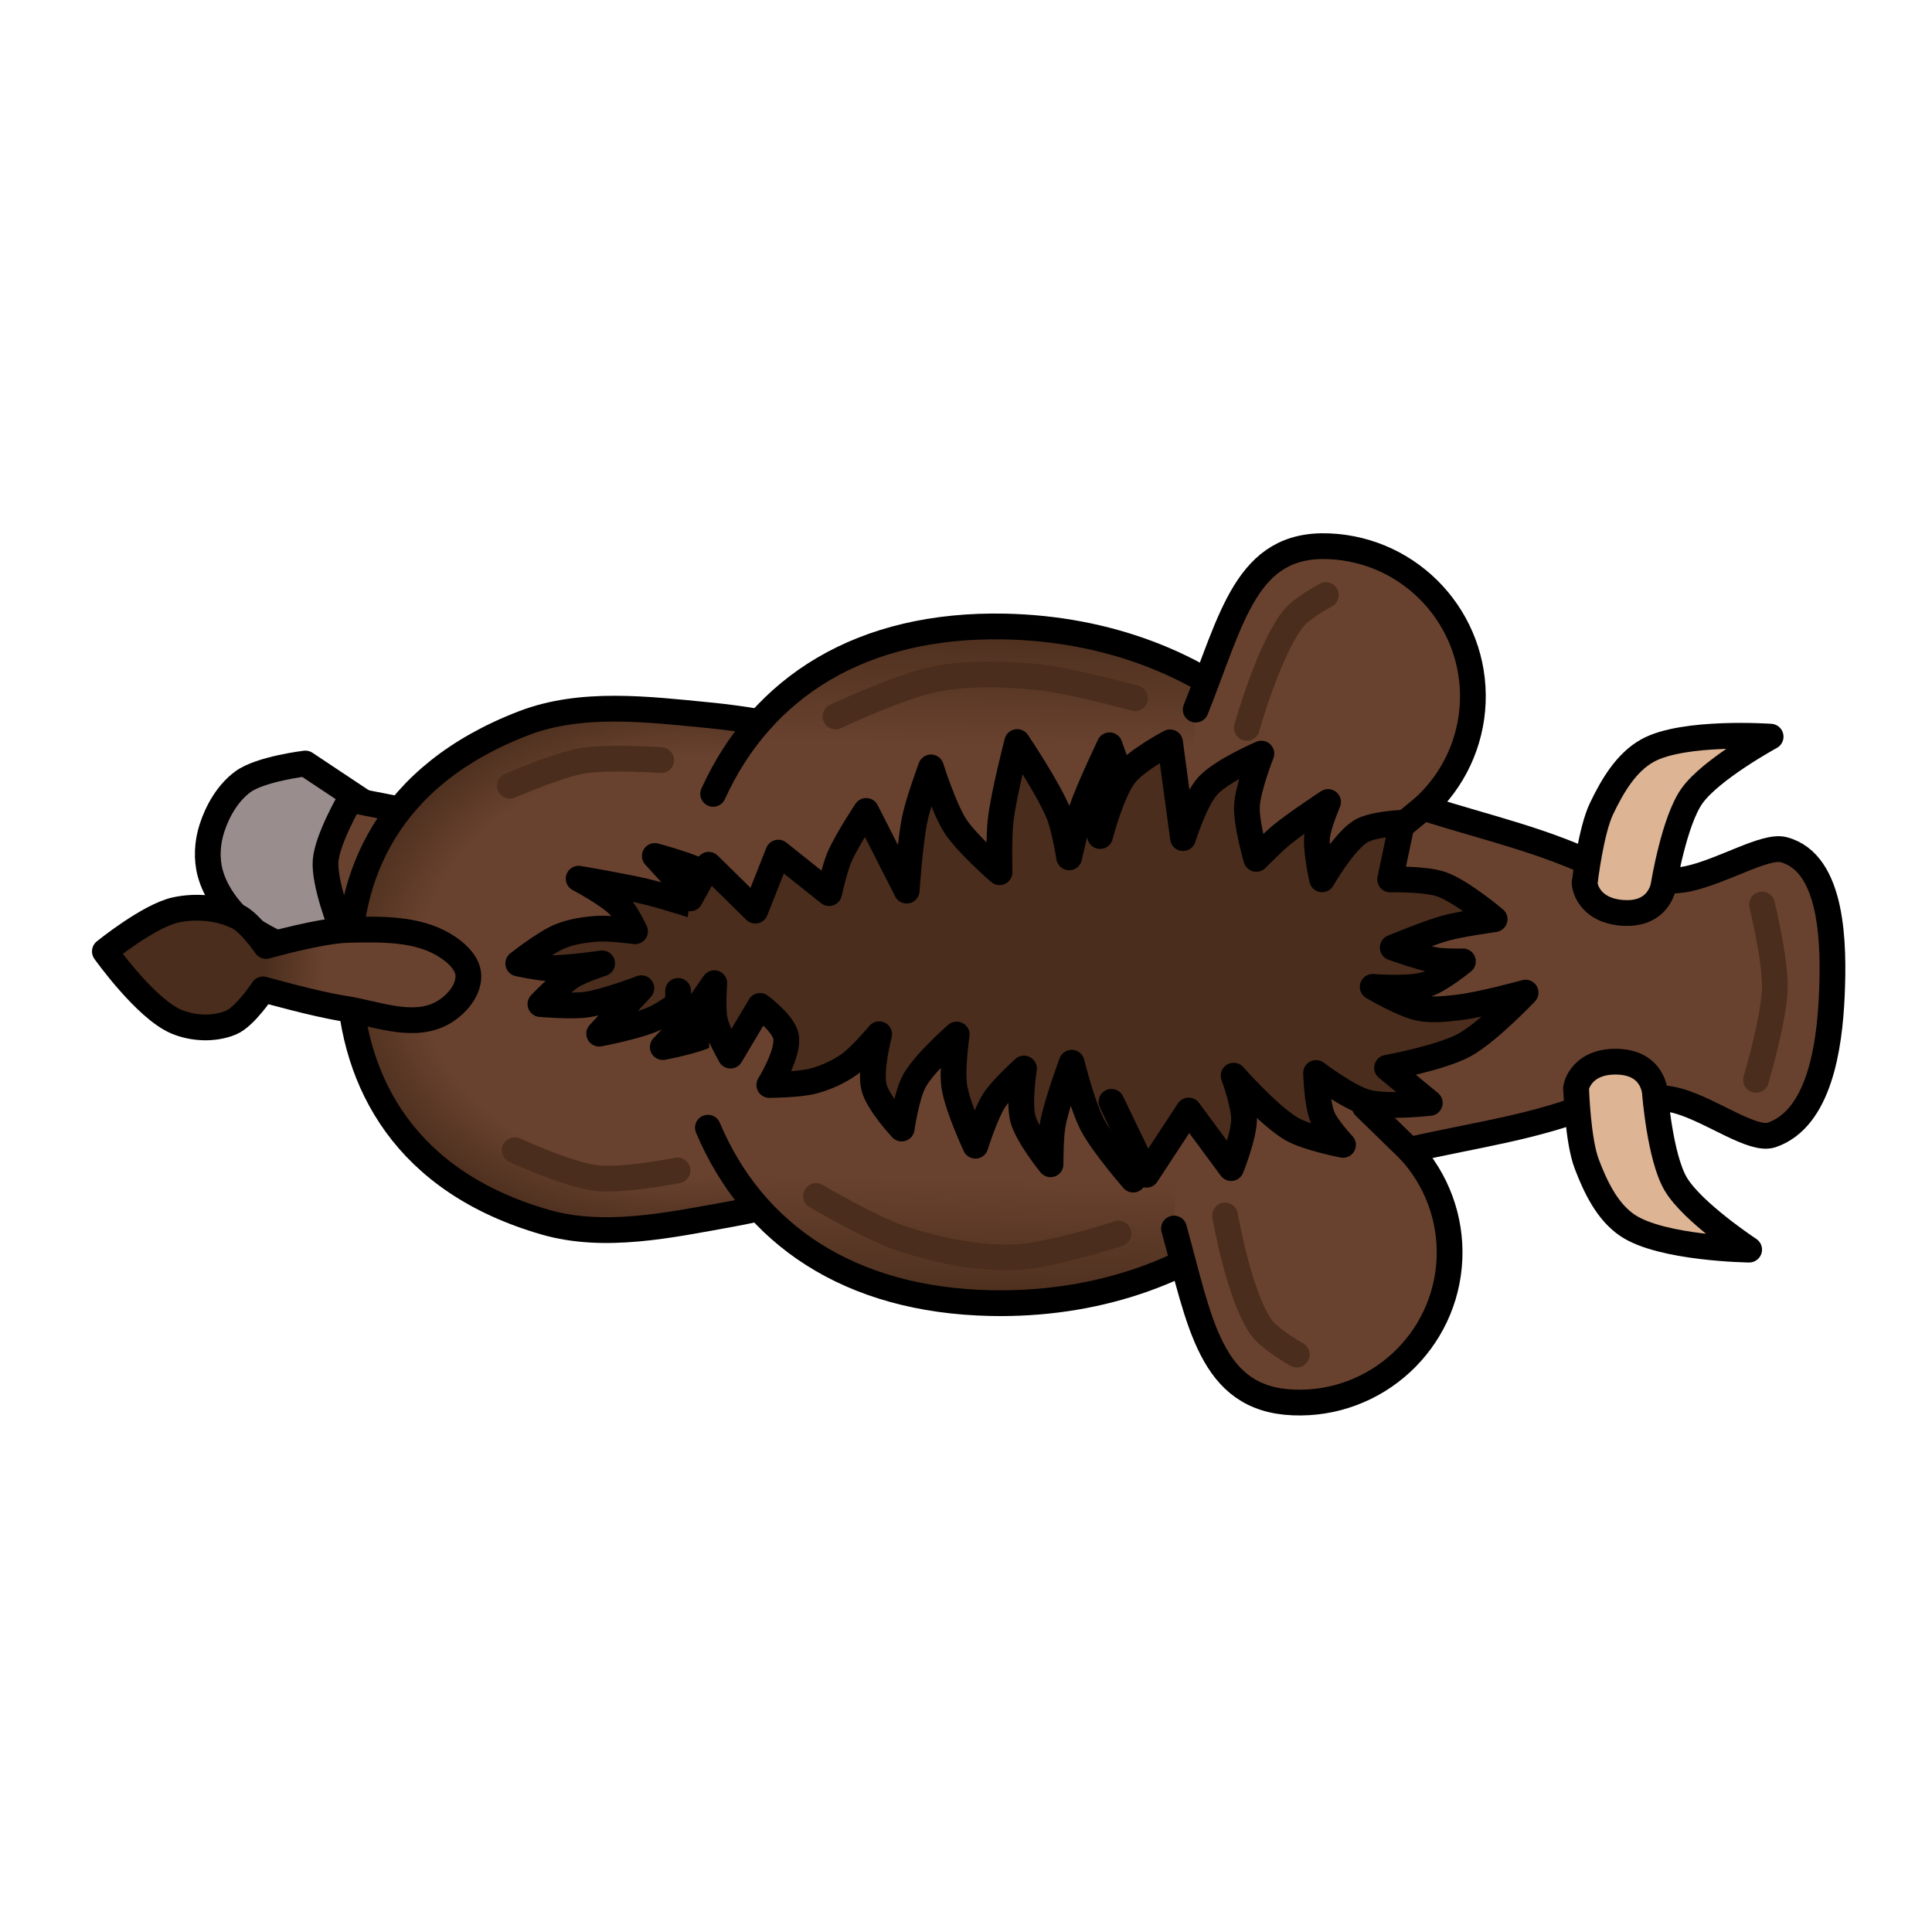
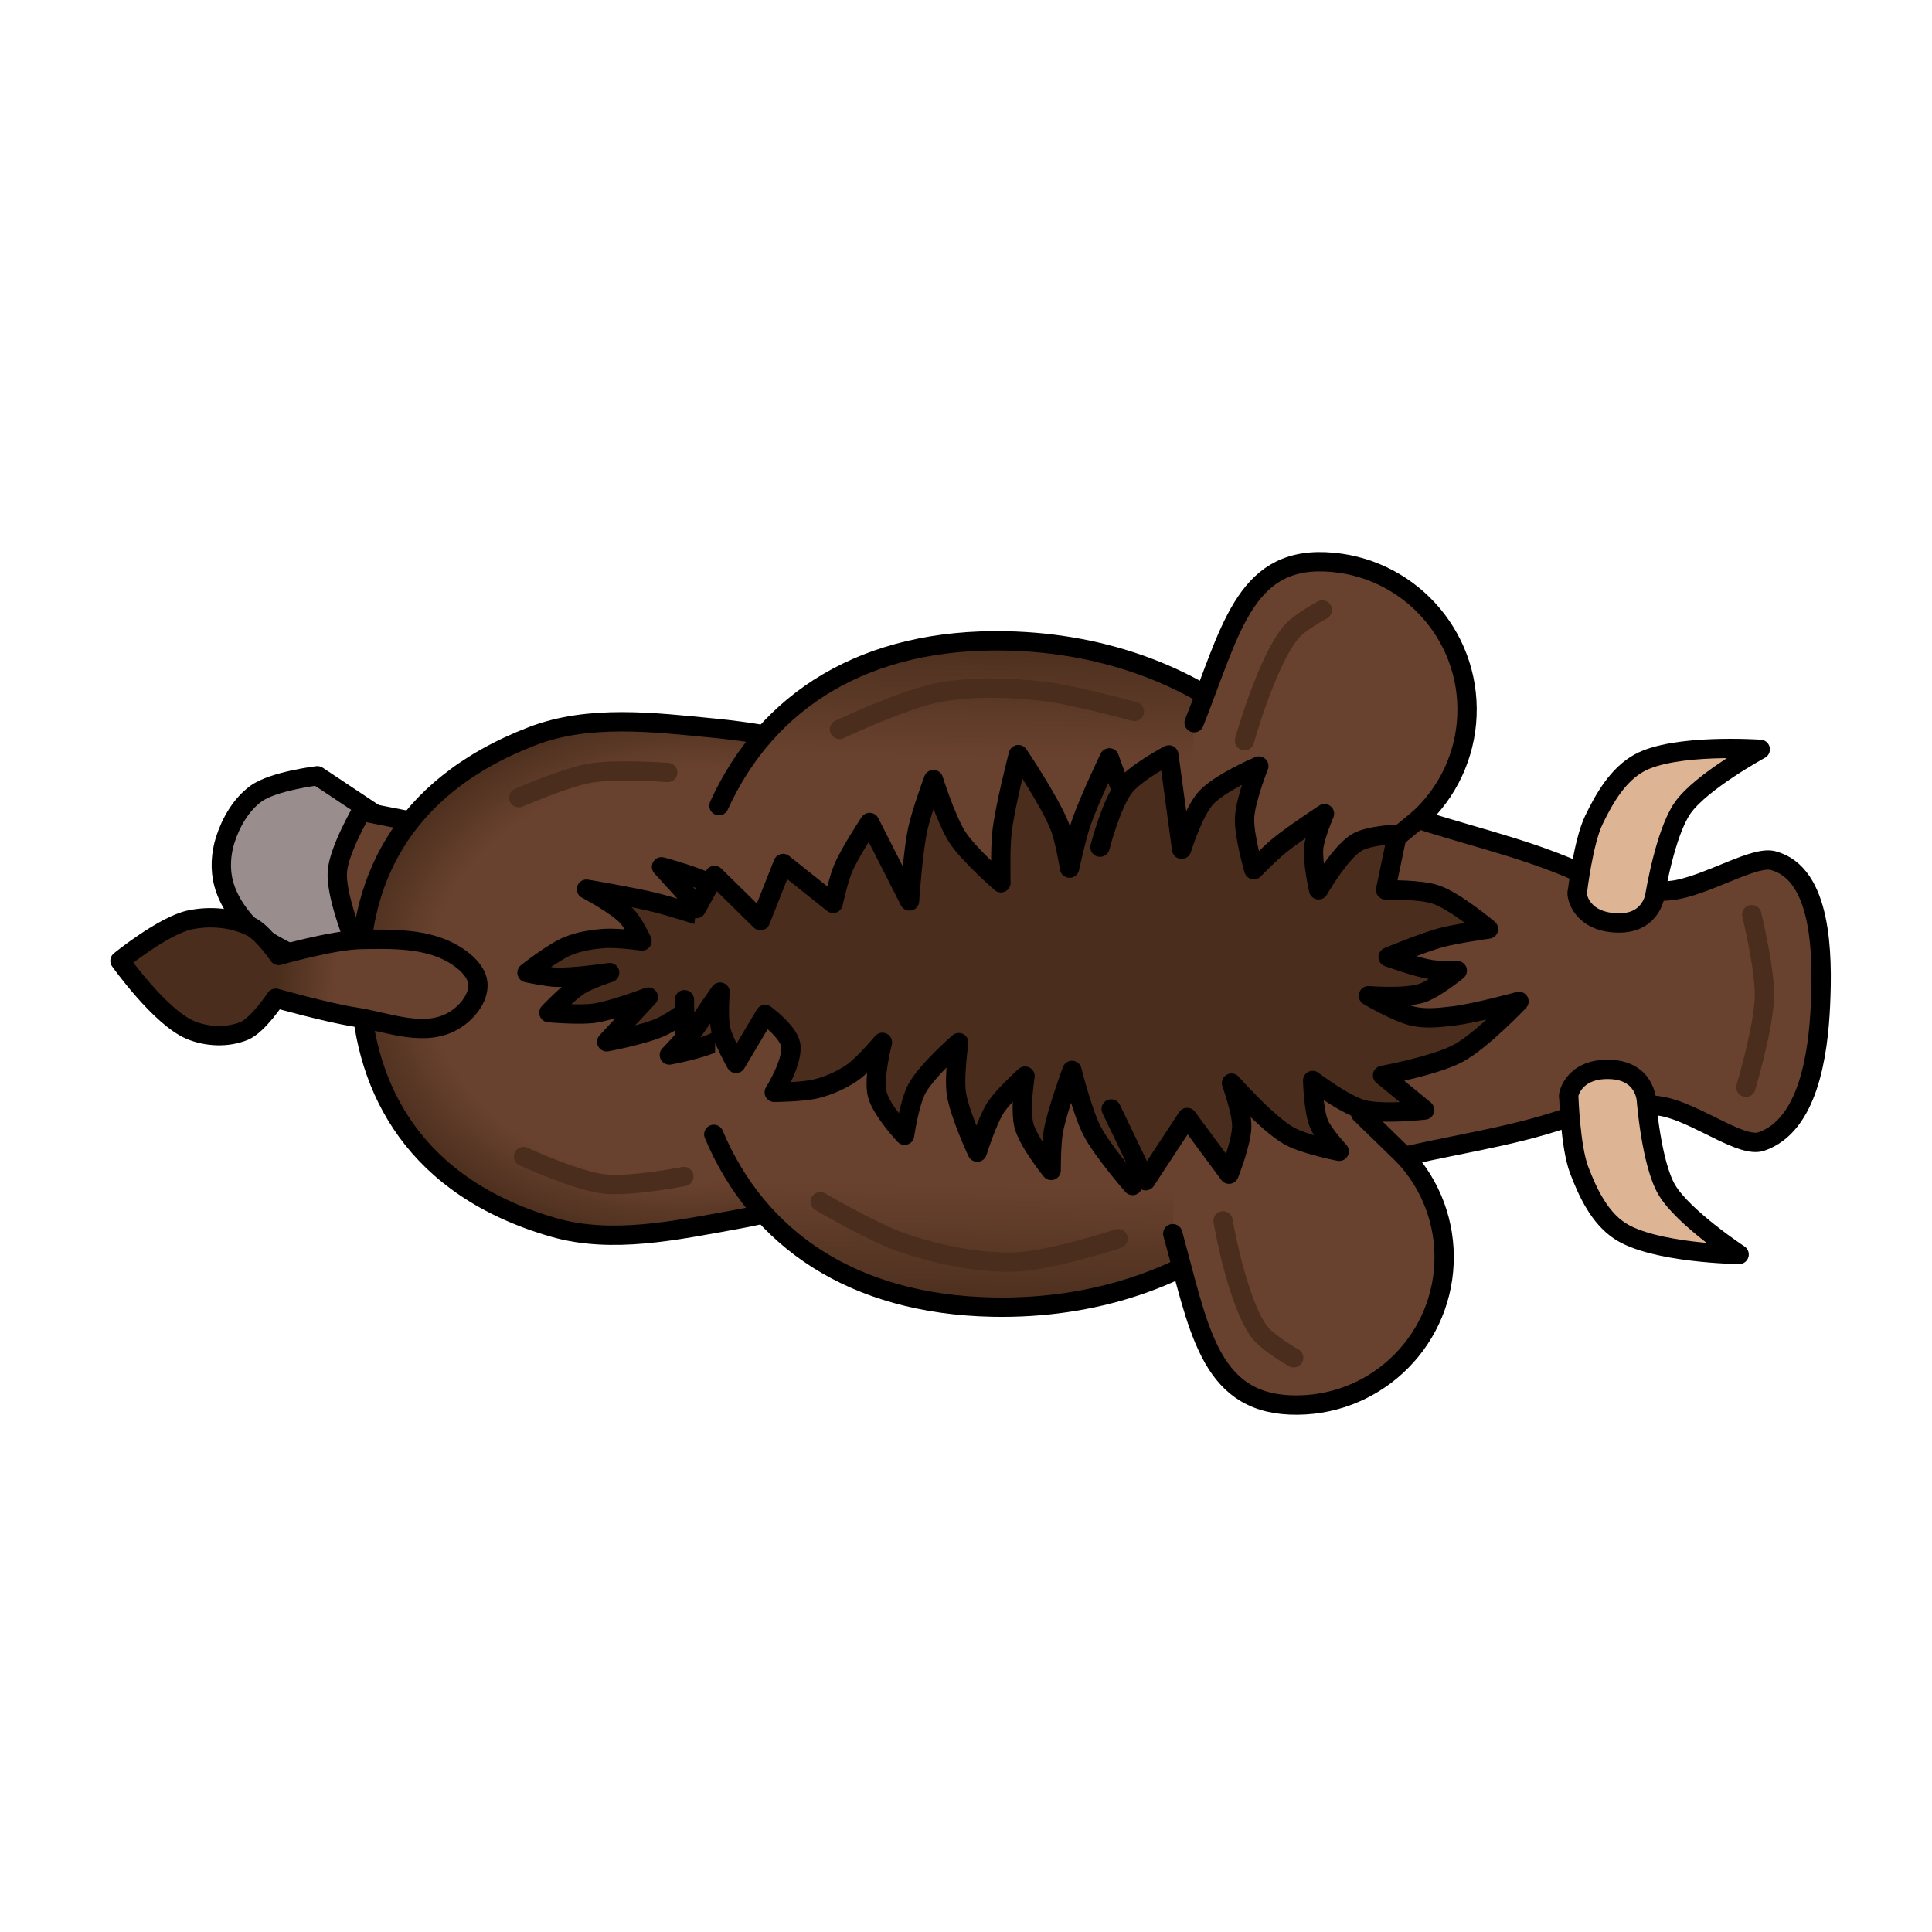
- <svg xmlns="http://www.w3.org/2000/svg" xmlns:xlink="http://www.w3.org/1999/xlink" width="150mm" height="150mm" viewBox="0 0 150 150" version="1.1" id="svg1">
+ <svg xmlns="http://www.w3.org/2000/svg" xmlns:xlink="http://www.w3.org/1999/xlink" width="200mm" height="200mm" viewBox="0 0 200 200" version="1.1" id="svg1">
  <defs id="defs1">
    <linearGradient id="linearGradient35">
      <stop style="stop-color:#4a2d1c;stop-opacity:1;" offset="0" id="stop35" />
      <stop style="stop-color:#69422f;stop-opacity:1;" offset="0.187" id="stop37" />
      <stop style="stop-color:#69422f;stop-opacity:1;" offset="0.807" id="stop38" />
      <stop style="stop-color:#4a2d1c;stop-opacity:1;" offset="1" id="stop36" />
    </linearGradient>
    <linearGradient id="linearGradient31">
      <stop style="stop-color:#69422f;stop-opacity:1;" offset="0.75" id="stop31" />
      <stop style="stop-color:#4a2d1c;stop-opacity:1;" offset="1" id="stop32" />
    </linearGradient>
    <linearGradient id="linearGradient13">
      <stop style="stop-color:#4a2d1c;stop-opacity:1;" offset="0.441" id="stop13" />
      <stop style="stop-color:#69422f;stop-opacity:1;" offset="0.596" id="stop14" />
    </linearGradient>
    <linearGradient xlink:href="#linearGradient13" id="linearGradient14" x1="0.859" y1="50.36" x2="22.308" y2="50.36" gradientUnits="userSpaceOnUse" />
    <radialGradient xlink:href="#linearGradient31" id="radialGradient32" cx="33.285" cy="50.071" fx="33.285" fy="50.071" r="19.285" gradientTransform="matrix(1,0,0,0.7809251,0,10.96924)" gradientUnits="userSpaceOnUse" />
    <linearGradient xlink:href="#linearGradient35" id="linearGradient36" x1="54.138" y1="31.232" x2="54.138" y2="68.768" gradientUnits="userSpaceOnUse" />
    <linearGradient xlink:href="#linearGradient35" id="linearGradient287" gradientUnits="userSpaceOnUse" x1="54.138" y1="31.232" x2="54.138" y2="68.768" />
    <radialGradient xlink:href="#linearGradient31" id="radialGradient287" gradientUnits="userSpaceOnUse" gradientTransform="matrix(1,0,0,0.7809251,0,10.96924)" cx="33.285" cy="50.071" fx="33.285" fy="50.071" r="19.285" />
    <linearGradient xlink:href="#linearGradient13" id="linearGradient288" gradientUnits="userSpaceOnUse" x1="0.859" y1="50.36" x2="22.308" y2="50.36" gradientTransform="rotate(6.35125,19.05998,50.29988)" />
    <linearGradient xlink:href="#linearGradient35" id="linearGradient289" gradientUnits="userSpaceOnUse" x1="54.138" y1="31.232" x2="54.138" y2="68.768" />
    <radialGradient xlink:href="#linearGradient31" id="radialGradient289" gradientUnits="userSpaceOnUse" gradientTransform="matrix(1,0,0,0.7809251,0,10.96924)" cx="33.285" cy="50.071" fx="33.285" fy="50.071" r="19.285" />
    <linearGradient xlink:href="#linearGradient13" id="linearGradient290" gradientUnits="userSpaceOnUse" x1="0.859" y1="50.36" x2="22.308" y2="50.36" gradientTransform="rotate(12.41435,18.91772,50.372)" />
    <linearGradient xlink:href="#linearGradient35" id="linearGradient291" gradientUnits="userSpaceOnUse" x1="54.138" y1="31.232" x2="54.138" y2="68.768" />
    <radialGradient xlink:href="#linearGradient31" id="radialGradient291" gradientUnits="userSpaceOnUse" gradientTransform="matrix(1,0,0,0.7809251,0,10.96924)" cx="33.285" cy="50.071" fx="33.285" fy="50.071" r="19.285" />
    <linearGradient xlink:href="#linearGradient13" id="linearGradient292" gradientUnits="userSpaceOnUse" x1="0.859" y1="50.36" x2="22.308" y2="50.36" gradientTransform="rotate(10.72174,18.91117,50.40564)" />
    <linearGradient xlink:href="#linearGradient35" id="linearGradient293" gradientUnits="userSpaceOnUse" x1="54.138" y1="31.232" x2="54.138" y2="68.768" />
    <radialGradient xlink:href="#linearGradient31" id="radialGradient293" gradientUnits="userSpaceOnUse" gradientTransform="matrix(1,0,0,0.7809251,0,10.96924)" cx="33.285" cy="50.071" fx="33.285" fy="50.071" r="19.285" />
    <linearGradient xlink:href="#linearGradient13" id="linearGradient294" gradientUnits="userSpaceOnUse" x1="0.859" y1="50.36" x2="22.308" y2="50.36" gradientTransform="rotate(5.795036,18.77419,50.24482)" />
    <linearGradient xlink:href="#linearGradient35" id="linearGradient295" gradientUnits="userSpaceOnUse" x1="54.138" y1="31.232" x2="54.138" y2="68.768" />
    <radialGradient xlink:href="#linearGradient31" id="radialGradient295" gradientUnits="userSpaceOnUse" gradientTransform="matrix(1,0,0,0.7809251,0,10.96924)" cx="33.285" cy="50.071" fx="33.285" fy="50.071" r="19.285" />
    <linearGradient xlink:href="#linearGradient13" id="linearGradient296" gradientUnits="userSpaceOnUse" x1="0.859" y1="50.36" x2="22.308" y2="50.36" gradientTransform="rotate(-7.456266,18.9419,49.97398)" />
    <linearGradient xlink:href="#linearGradient35" id="linearGradient297" gradientUnits="userSpaceOnUse" x1="54.138" y1="31.232" x2="54.138" y2="68.768" />
    <radialGradient xlink:href="#linearGradient31" id="radialGradient297" gradientUnits="userSpaceOnUse" gradientTransform="matrix(1,0,0,0.7809251,0,10.96924)" cx="33.285" cy="50.071" fx="33.285" fy="50.071" r="19.285" />
    <linearGradient xlink:href="#linearGradient13" id="linearGradient298" gradientUnits="userSpaceOnUse" x1="0.859" y1="50.36" x2="22.308" y2="50.36" gradientTransform="rotate(-18.96163,18.78945,50.27162)" />
    <linearGradient xlink:href="#linearGradient35" id="linearGradient299" gradientUnits="userSpaceOnUse" x1="54.138" y1="31.232" x2="54.138" y2="68.768" />
    <radialGradient xlink:href="#linearGradient31" id="radialGradient299" gradientUnits="userSpaceOnUse" gradientTransform="matrix(1,0,0,0.7809251,0,10.96924)" cx="33.285" cy="50.071" fx="33.285" fy="50.071" r="19.285" />
    <linearGradient xlink:href="#linearGradient13" id="linearGradient300" gradientUnits="userSpaceOnUse" x1="0.859" y1="50.36" x2="22.308" y2="50.36" gradientTransform="rotate(-19.84912,19.10424,50.28926)" />
    <linearGradient xlink:href="#linearGradient35" id="linearGradient301" gradientUnits="userSpaceOnUse" x1="54.138" y1="31.232" x2="54.138" y2="68.768" />
    <radialGradient xlink:href="#linearGradient31" id="radialGradient301" gradientUnits="userSpaceOnUse" gradientTransform="matrix(1,0,0,0.7809251,0,10.96924)" cx="33.285" cy="50.071" fx="33.285" fy="50.071" r="19.285" />
    <linearGradient xlink:href="#linearGradient13" id="linearGradient302" gradientUnits="userSpaceOnUse" x1="0.859" y1="50.36" x2="22.308" y2="50.36" gradientTransform="rotate(-7.784492,18.51887,50.12966)" />
+     <radialGradient xlink:href="#linearGradient31" id="radialGradient1" gradientUnits="userSpaceOnUse" gradientTransform="matrix(1,0,0,0.7809251,0,10.96924)" cx="33.285" cy="50.071" fx="33.285" fy="50.071" r="19.285" />
+     <linearGradient xlink:href="#linearGradient13" id="linearGradient1" gradientUnits="userSpaceOnUse" x1="0.859" y1="50.36" x2="22.308" y2="50.36" />
+     <linearGradient xlink:href="#linearGradient35" id="linearGradient2" gradientUnits="userSpaceOnUse" x1="54.138" y1="31.232" x2="54.138" y2="68.768" />
  </defs>
  <g id="g53" transform="matrix(1.440165,0,0,1.440165,-34.30052,-32.36301)" style="display:inline">
-     <g id="g4" transform="matrix(1,0,0,-1,33.03493,94.08212)">
-       <path style="fill:#9a8d8d;fill-opacity:1;stroke:#000000;stroke-width:1.389;stroke-linecap:round;stroke-linejoin:round;stroke-dasharray:none;stroke-opacity:1" d="m 22.379,11.881 c 0,0 1.125,1.809 1.075,2.812 -0.053,1.047 -1.414,2.81 -1.414,2.81 l -4.441,1.764 c 0,0 -1.969,-0.854 -2.728,-1.58 -0.734,-0.702 -1.376,-1.587 -1.644,-2.567 -0.213,-0.777 -0.161,-1.649 0.086,-2.417 0.309,-0.959 0.862,-1.919 1.674,-2.516 0.942,-0.693 3.367,-0.984 3.367,-0.984 z" id="path3" />
-       <path style="fill:#69422f;fill-opacity:1;stroke:#000000;stroke-width:1.389;stroke-linecap:round;stroke-linejoin:round;stroke-dasharray:none;stroke-opacity:1" d="m 20.767,11.148 c 0,0 6.624,1.401 9.991,1.608 0.942,0.058 0.966,-0.072 6.242,-0.331 3.276,-0.161 9.553,-2.356 9.553,-2.356 0,0 2.219,1.301 2.689,2.409 0.887,2.09 0.721,4.758 -0.256,6.807 -0.515,1.081 -2.705,2.364 -2.705,2.364 0,0 -6.225,-2.525 -9.504,-3.142 -4.843,-0.911 -5.008,-0.752 -6.292,-0.813 -3.394,-0.159 -10.186,0.355 -10.186,0.355 0,0 -0.944,-2.369 -0.853,-3.598 0.088,-1.183 1.321,-3.303 1.321,-3.303 z" id="path4" />
+     <g id="g4" transform="matrix(1.31296,0,0,-1.31296,37.11997,118.213)" style="stroke-width:1.058;stroke-dasharray:none">
+       <path style="fill:#9a8d8d;fill-opacity:1;stroke:#000000;stroke-width:1.058;stroke-linecap:round;stroke-linejoin:round;stroke-dasharray:none;stroke-opacity:1" d="m 22.379,11.881 c 0,0 1.125,1.809 1.075,2.812 -0.053,1.047 -1.414,2.81 -1.414,2.81 l -4.441,1.764 c 0,0 -1.969,-0.854 -2.728,-1.58 -0.734,-0.702 -1.376,-1.587 -1.644,-2.567 -0.213,-0.777 -0.161,-1.649 0.086,-2.417 0.309,-0.959 0.862,-1.919 1.674,-2.516 0.942,-0.693 3.367,-0.984 3.367,-0.984 z" id="path3" />
+       <path style="fill:#69422f;fill-opacity:1;stroke:#000000;stroke-width:1.058;stroke-linecap:round;stroke-linejoin:round;stroke-dasharray:none;stroke-opacity:1" d="m 20.767,11.148 c 0,0 6.624,1.401 9.991,1.608 0.942,0.058 0.966,-0.072 6.242,-0.331 3.276,-0.161 9.553,-2.356 9.553,-2.356 0,0 2.219,1.301 2.689,2.409 0.887,2.09 0.721,4.758 -0.256,6.807 -0.515,1.081 -2.705,2.364 -2.705,2.364 0,0 -6.225,-2.525 -9.504,-3.142 -4.843,-0.911 -5.008,-0.752 -6.292,-0.813 -3.394,-0.159 -10.186,0.355 -10.186,0.355 0,0 -0.944,-2.369 -0.853,-3.598 0.088,-1.183 1.321,-3.303 1.321,-3.303 z" id="path4" />
    </g>
-     <g id="g17" transform="translate(21.92509,54.42973)">
-       <path style="fill:#9a8d8d;fill-opacity:1;stroke:#000000;stroke-width:1.389;stroke-linecap:round;stroke-linejoin:round;stroke-dasharray:none;stroke-opacity:1" d="m 22.379,11.881 c 0,0 1.125,1.809 1.075,2.812 -0.053,1.047 -1.414,2.81 -1.414,2.81 l -4.441,1.764 c 0,0 -1.969,-0.854 -2.728,-1.58 -0.734,-0.702 -1.376,-1.587 -1.644,-2.567 -0.213,-0.777 -0.161,-1.649 0.086,-2.417 0.309,-0.959 0.862,-1.919 1.674,-2.516 0.942,-0.693 3.367,-0.984 3.367,-0.984 z" id="path16" />
-       <path style="fill:#69422f;fill-opacity:1;stroke:#000000;stroke-width:1.389;stroke-linecap:round;stroke-linejoin:round;stroke-dasharray:none;stroke-opacity:1" d="m 20.767,11.148 c 0,0 6.624,1.401 9.991,1.608 0.942,0.058 0.966,-0.072 6.242,-0.331 3.276,-0.161 9.553,-2.356 9.553,-2.356 0,0 2.219,1.301 2.689,2.409 0.887,2.09 0.721,4.758 -0.256,6.807 -0.515,1.081 -2.705,2.364 -2.705,2.364 0,0 -6.225,-2.525 -9.504,-3.142 -4.843,-0.911 -5.008,-0.752 -6.292,-0.813 -3.394,-0.159 -10.186,0.355 -10.186,0.355 0,0 -0.944,-2.369 -0.853,-3.598 0.088,-1.183 1.321,-3.303 1.321,-3.303 z" id="path17" />
+     <g id="g17" transform="matrix(1.31296,0,0,1.31296,22.53319,66.15095)" style="stroke-width:1.058;stroke-dasharray:none">
+       <path style="fill:#9a8d8d;fill-opacity:1;stroke:#000000;stroke-width:1.058;stroke-linecap:round;stroke-linejoin:round;stroke-dasharray:none;stroke-opacity:1" d="m 22.379,11.881 c 0,0 1.125,1.809 1.075,2.812 -0.053,1.047 -1.414,2.81 -1.414,2.81 l -4.441,1.764 c 0,0 -1.969,-0.854 -2.728,-1.58 -0.734,-0.702 -1.376,-1.587 -1.644,-2.567 -0.213,-0.777 -0.161,-1.649 0.086,-2.417 0.309,-0.959 0.862,-1.919 1.674,-2.516 0.942,-0.693 3.367,-0.984 3.367,-0.984 z" id="path16" />
+       <path style="fill:#69422f;fill-opacity:1;stroke:#000000;stroke-width:1.058;stroke-linecap:round;stroke-linejoin:round;stroke-dasharray:none;stroke-opacity:1" d="m 20.767,11.148 c 0,0 6.624,1.401 9.991,1.608 0.942,0.058 0.966,-0.072 6.242,-0.331 3.276,-0.161 9.553,-2.356 9.553,-2.356 0,0 2.219,1.301 2.689,2.409 0.887,2.09 0.721,4.758 -0.256,6.807 -0.515,1.081 -2.705,2.364 -2.705,2.364 0,0 -6.225,-2.525 -9.504,-3.142 -4.843,-0.911 -5.008,-0.752 -6.292,-0.813 -3.394,-0.159 -10.186,0.355 -10.186,0.355 0,0 -0.944,-2.369 -0.853,-3.598 0.088,-1.183 1.321,-3.303 1.321,-3.303 z" id="path17" />
    </g>
-     <g id="g32" transform="rotate(180,53.117,47.90142)">
-       <path style="fill:#9a8d8d;fill-opacity:1;stroke:#000000;stroke-width:1.389;stroke-linecap:round;stroke-linejoin:round;stroke-dasharray:none;stroke-opacity:1" d="m 22.379,11.881 c 0,0 1.125,1.809 1.075,2.812 -0.053,1.047 -1.414,2.81 -1.414,2.81 l -4.441,1.764 c 0,0 -1.969,-0.854 -2.728,-1.58 -0.734,-0.702 -1.376,-1.587 -1.644,-2.567 -0.114,-0.418 2.193,-0.754 2.221,-1.196 0.024,-0.379 -2.249,-0.866 -2.135,-1.22 0.309,-0.959 0.862,-1.919 1.674,-2.516 0.942,-0.693 3.367,-0.984 3.367,-0.984 z" id="path27" />
-       <path style="fill:#69422f;fill-opacity:1;stroke:#000000;stroke-width:1.389;stroke-linecap:round;stroke-linejoin:round;stroke-dasharray:none;stroke-opacity:1" d="m 20.767,11.148 c 0,0 6.624,1.401 9.991,1.608 0.942,0.058 0.966,-0.072 6.242,-0.331 3.276,-0.161 9.553,-2.356 9.553,-2.356 0,0 2.219,1.301 2.689,2.409 0.887,2.09 0.721,4.758 -0.256,6.807 -0.515,1.081 -2.705,2.364 -2.705,2.364 0,0 -6.225,-2.525 -9.504,-3.142 -4.843,-0.911 -5.008,-0.752 -6.292,-0.813 -3.394,-0.159 -10.186,0.355 -10.186,0.355 0,0 -0.944,-2.369 -0.853,-3.598 0.088,-1.183 1.321,-3.303 1.321,-3.303 z" id="path32" />
+     <g id="g32" transform="matrix(-1.31296,0,0,-1.31296,133.2274,120.4722)" style="stroke-width:1.058;stroke-dasharray:none">
+       <path style="fill:#9a8d8d;fill-opacity:1;stroke:#000000;stroke-width:1.058;stroke-linecap:round;stroke-linejoin:round;stroke-dasharray:none;stroke-opacity:1" d="m 22.379,11.881 c 0,0 1.125,1.809 1.075,2.812 -0.053,1.047 -1.414,2.81 -1.414,2.81 l -4.441,1.764 c 0,0 -1.969,-0.854 -2.728,-1.58 -0.734,-0.702 -1.376,-1.587 -1.644,-2.567 -0.114,-0.418 2.193,-0.754 2.221,-1.196 0.024,-0.379 -2.249,-0.866 -2.135,-1.22 0.309,-0.959 0.862,-1.919 1.674,-2.516 0.942,-0.693 3.367,-0.984 3.367,-0.984 z" id="path27" />
+       <path style="fill:#69422f;fill-opacity:1;stroke:#000000;stroke-width:1.058;stroke-linecap:round;stroke-linejoin:round;stroke-dasharray:none;stroke-opacity:1" d="m 20.767,11.148 c 0,0 6.624,1.401 9.991,1.608 0.942,0.058 0.966,-0.072 6.242,-0.331 3.276,-0.161 9.553,-2.356 9.553,-2.356 0,0 2.219,1.301 2.689,2.409 0.887,2.09 0.721,4.758 -0.256,6.807 -0.515,1.081 -2.705,2.364 -2.705,2.364 0,0 -6.225,-2.525 -9.504,-3.142 -4.843,-0.911 -5.008,-0.752 -6.292,-0.813 -3.394,-0.159 -10.186,0.355 -10.186,0.355 0,0 -0.944,-2.369 -0.853,-3.598 0.088,-1.183 1.321,-3.303 1.321,-3.303 z" id="path32" />
    </g>
-     <g id="g34" transform="matrix(-1,0,0,1,111.7887,52.70928)">
-       <path style="fill:#9a8d8d;fill-opacity:1;stroke:#000000;stroke-width:1.389;stroke-linecap:round;stroke-linejoin:round;stroke-dasharray:none;stroke-opacity:1" d="m 22.379,11.881 c 0,0 1.125,1.809 1.075,2.812 -0.053,1.047 -1.414,2.81 -1.414,2.81 l -4.441,1.764 c 0,0 -1.969,-0.854 -2.728,-1.58 -0.734,-0.702 -1.376,-1.587 -1.644,-2.567 -0.114,-0.418 2.193,-0.754 2.221,-1.196 0.024,-0.379 -2.249,-0.866 -2.135,-1.22 0.309,-0.959 0.862,-1.919 1.674,-2.516 0.942,-0.693 3.367,-0.984 3.367,-0.984 z" id="path33" />
-       <path style="fill:#69422f;fill-opacity:1;stroke:#000000;stroke-width:1.389;stroke-linecap:round;stroke-linejoin:round;stroke-dasharray:none;stroke-opacity:1" d="m 20.767,11.148 c 0,0 6.624,1.401 9.991,1.608 0.942,0.058 0.966,-0.072 6.242,-0.331 3.276,-0.161 9.553,-2.356 9.553,-2.356 0,0 2.219,1.301 2.689,2.409 0.887,2.09 0.721,4.758 -0.256,6.807 -0.515,1.081 -2.705,2.364 -2.705,2.364 0,0 -6.225,-2.525 -9.504,-3.142 -4.843,-0.911 -5.008,-0.752 -6.292,-0.813 -3.394,-0.159 -10.186,0.355 -10.186,0.355 0,0 -0.944,-2.369 -0.853,-3.598 0.088,-1.183 1.321,-3.303 1.321,-3.303 z" id="path34" />
+     <g id="g34" transform="matrix(-1.31296,0,0,1.31296,140.5205,63.89207)" style="stroke-width:1.058;stroke-dasharray:none">
+       <path style="fill:#9a8d8d;fill-opacity:1;stroke:#000000;stroke-width:1.058;stroke-linecap:round;stroke-linejoin:round;stroke-dasharray:none;stroke-opacity:1" d="m 22.379,11.881 c 0,0 1.125,1.809 1.075,2.812 -0.053,1.047 -1.414,2.81 -1.414,2.81 l -4.441,1.764 c 0,0 -1.969,-0.854 -2.728,-1.58 -0.734,-0.702 -1.376,-1.587 -1.644,-2.567 -0.114,-0.418 2.193,-0.754 2.221,-1.196 0.024,-0.379 -2.249,-0.866 -2.135,-1.22 0.309,-0.959 0.862,-1.919 1.674,-2.516 0.942,-0.693 3.367,-0.984 3.367,-0.984 z" id="path33" />
+       <path style="fill:#69422f;fill-opacity:1;stroke:#000000;stroke-width:1.058;stroke-linecap:round;stroke-linejoin:round;stroke-dasharray:none;stroke-opacity:1" d="m 20.767,11.148 c 0,0 6.624,1.401 9.991,1.608 0.942,0.058 0.966,-0.072 6.242,-0.331 3.276,-0.161 9.553,-2.356 9.553,-2.356 0,0 2.219,1.301 2.689,2.409 0.887,2.09 0.721,4.758 -0.256,6.807 -0.515,1.081 -2.705,2.364 -2.705,2.364 0,0 -6.225,-2.525 -9.504,-3.142 -4.843,-0.911 -5.008,-0.752 -6.292,-0.813 -3.394,-0.159 -10.186,0.355 -10.186,0.355 0,0 -0.944,-2.369 -0.853,-3.598 0.088,-1.183 1.321,-3.303 1.321,-3.303 z" id="path34" />
    </g>
-     <g id="g39" transform="rotate(-2.468437,615.201,-578.6344)" style="display:inline">
-       <path id="path35" style="fill:url(#radialGradient287);fill-opacity:1;stroke:#000000;stroke-width:1.389;stroke-linecap:round;stroke-linejoin:round;stroke-dasharray:none" d="m 51.57,50 c 0,9.151 -9.723,12.605 -16.57,13.534 -3.303,0.448 -6.84,1.061 -10,0 C 17.574,61.041 14.985,55.609 15,50 c 0.015,-5.57 2.574,-10.895 10,-13.387 3.16,-1.061 6.7,-0.467 10,0 C 41.803,37.575 51.57,40.849 51.57,50 Z" />
-       <path style="fill:url(#linearGradient288);fill-opacity:1;stroke:#000000;stroke-width:1.389;stroke-linecap:round;stroke-linejoin:round;stroke-dasharray:none;stroke-opacity:1" d="m 20.16,48.339 c 0.612,0.392 1.305,1.039 1.279,1.765 -0.032,0.88 -0.882,1.696 -1.7,2.023 -1.588,0.635 -3.421,-0.239 -5.099,-0.568 -1.458,-0.286 -4.29,-1.215 -4.29,-1.215 0,0 -1.031,1.432 -1.813,1.716 -0.92,0.334 -2.045,0.238 -2.93,-0.179 -1.63,-0.768 -3.69,-3.951 -3.69,-3.951 0,0 2.461,-1.827 3.918,-2.071 1.109,-0.186 2.348,-0.022 3.335,0.519 0.637,0.349 1.44,1.635 1.44,1.635 0,0 2.984,-0.714 4.501,-0.679 1.716,0.04 3.606,0.078 5.051,1.005 z" id="path36" />
-       <path style="display:inline;fill:none;fill-opacity:1;stroke:#4a2d1c;stroke-width:1.389;stroke-linecap:round;stroke-linejoin:round;stroke-dasharray:none;stroke-opacity:1" d="m 34.23,38.921 c 0,0 -2.845,-0.326 -4.251,-0.147 -1.365,0.174 -3.958,1.173 -3.958,1.173" id="path37" transform="translate(-1.905725)" />
-       <path style="display:inline;fill:none;fill-opacity:1;stroke:#4a2d1c;stroke-width:1.389;stroke-linecap:round;stroke-linejoin:round;stroke-dasharray:none;stroke-opacity:1" d="m 34.156,61.057 c 0,0 -2.949,0.455 -4.398,0.22 -1.527,-0.248 -4.325,-1.686 -4.325,-1.686" id="path38" transform="translate(-1.905725)" />
-       <path style="fill:#4a2d1c;fill-opacity:1;stroke:#000000;stroke-width:1.389;stroke-linecap:round;stroke-linejoin:round;stroke-dasharray:none;stroke-opacity:1" d="m 36.655,52.033 c 0,0 -1.503,1.333 -2.403,1.748 -0.781,0.359 -2.509,0.598 -2.509,0.598 0,0 1.065,-1.006 1.485,-1.6 0.37,-0.524 0.891,-1.705 0.891,-1.705 0,0 -1.724,1.317 -2.714,1.732 -0.964,0.404 -3.057,0.702 -3.057,0.702 l 2.379,-2.349 c 0,0 -1.974,0.658 -3.001,0.757 -0.822,0.079 -2.473,-0.138 -2.473,-0.138 0,0 1.096,-1.058 1.75,-1.432 0.514,-0.294 1.668,-0.616 1.668,-0.616 0,0 -1.962,0.205 -2.94,0.129 -0.535,-0.042 -1.579,-0.319 -1.579,-0.319 0,0 1.464,-1.059 2.304,-1.361 0.652,-0.235 1.36,-0.311 2.053,-0.327 0.674,-0.016 2.009,0.225 2.009,0.225 0,0 -0.422,-0.996 -0.773,-1.395 -0.585,-0.664 -2.143,-1.569 -2.143,-1.569 0,0 2.473,0.526 3.686,0.879 0.987,0.287 2.916,1.006 2.916,1.006 l -2.446,-2.931 c 0,0 2.145,0.661 3.062,1.281 0.807,0.546 2.052,2.083 2.052,2.083" id="path39" />
+     <g id="g39" transform="matrix(1.311742,-0.05654792,0.05654792,1.311742,27.21648,28.77026)" style="display:inline;stroke-width:1.058;stroke-dasharray:none">
+       <path id="path35" style="fill:url(#radialGradient287);fill-opacity:1;stroke:#000000;stroke-width:1.058;stroke-linecap:round;stroke-linejoin:round;stroke-dasharray:none" d="m 51.57,50 c 0,9.151 -9.723,12.605 -16.57,13.534 -3.303,0.448 -6.84,1.061 -10,0 C 17.574,61.041 14.985,55.609 15,50 c 0.015,-5.57 2.574,-10.895 10,-13.387 3.16,-1.061 6.7,-0.467 10,0 C 41.803,37.575 51.57,40.849 51.57,50 Z" />
+       <path style="fill:url(#linearGradient288);fill-opacity:1;stroke:#000000;stroke-width:1.058;stroke-linecap:round;stroke-linejoin:round;stroke-dasharray:none;stroke-opacity:1" d="m 20.16,48.339 c 0.612,0.392 1.305,1.039 1.279,1.765 -0.032,0.88 -0.882,1.696 -1.7,2.023 -1.588,0.635 -3.421,-0.239 -5.099,-0.568 -1.458,-0.286 -4.29,-1.215 -4.29,-1.215 0,0 -1.031,1.432 -1.813,1.716 -0.92,0.334 -2.045,0.238 -2.93,-0.179 -1.63,-0.768 -3.69,-3.951 -3.69,-3.951 0,0 2.461,-1.827 3.918,-2.071 1.109,-0.186 2.348,-0.022 3.335,0.519 0.637,0.349 1.44,1.635 1.44,1.635 0,0 2.984,-0.714 4.501,-0.679 1.716,0.04 3.606,0.078 5.051,1.005 z" id="path36" />
+       <path style="display:inline;fill:none;fill-opacity:1;stroke:#4a2d1c;stroke-width:1.058;stroke-linecap:round;stroke-linejoin:round;stroke-dasharray:none;stroke-opacity:1" d="m 34.23,38.921 c 0,0 -2.845,-0.326 -4.251,-0.147 -1.365,0.174 -3.958,1.173 -3.958,1.173" id="path37" transform="translate(-1.905725)" />
+       <path style="display:inline;fill:none;fill-opacity:1;stroke:#4a2d1c;stroke-width:1.058;stroke-linecap:round;stroke-linejoin:round;stroke-dasharray:none;stroke-opacity:1" d="m 34.156,61.057 c 0,0 -2.949,0.455 -4.398,0.22 -1.527,-0.248 -4.325,-1.686 -4.325,-1.686" id="path38" transform="translate(-1.905725)" />
+       <path style="fill:#4a2d1c;fill-opacity:1;stroke:#000000;stroke-width:1.058;stroke-linecap:round;stroke-linejoin:round;stroke-dasharray:none;stroke-opacity:1" d="m 36.655,52.033 c 0,0 -1.503,1.333 -2.403,1.748 -0.781,0.359 -2.509,0.598 -2.509,0.598 0,0 1.065,-1.006 1.485,-1.6 0.37,-0.524 0.891,-1.705 0.891,-1.705 0,0 -1.724,1.317 -2.714,1.732 -0.964,0.404 -3.057,0.702 -3.057,0.702 l 2.379,-2.349 c 0,0 -1.974,0.658 -3.001,0.757 -0.822,0.079 -2.473,-0.138 -2.473,-0.138 0,0 1.096,-1.058 1.75,-1.432 0.514,-0.294 1.668,-0.616 1.668,-0.616 0,0 -1.962,0.205 -2.94,0.129 -0.535,-0.042 -1.579,-0.319 -1.579,-0.319 0,0 1.464,-1.059 2.304,-1.361 0.652,-0.235 1.36,-0.311 2.053,-0.327 0.674,-0.016 2.009,0.225 2.009,0.225 0,0 -0.422,-0.996 -0.773,-1.395 -0.585,-0.664 -2.143,-1.569 -2.143,-1.569 0,0 2.473,0.526 3.686,0.879 0.987,0.287 2.916,1.006 2.916,1.006 l -2.446,-2.931 c 0,0 2.145,0.661 3.062,1.281 0.807,0.546 2.052,2.083 2.052,2.083" id="path39" />
    </g>
-     <g id="g43" transform="rotate(1.192406,-1111.714,1297.326)" style="display:inline">
-       <path id="path40" style="fill:url(#linearGradient287);fill-opacity:1;stroke:#000000;stroke-width:1.389;stroke-linecap:round;stroke-linejoin:round;stroke-dasharray:none" d="m 36.37,41.105 c 2.52,-5.854 7.84,-9.346 15.536,-9.346 11.046,0 20,7.195 20,18.241 0,11.046 -8.954,18.241 -20,18.241 -7.604,0 -12.889,-3.409 -15.444,-9.137" />
-       <path style="display:inline;fill:none;fill-opacity:1;stroke:#4a2d1c;stroke-width:1.389;stroke-linecap:round;stroke-linejoin:round;stroke-dasharray:none;stroke-opacity:1" d="m 59.004,35.476 c 0,0 -3.49,-0.89 -5.277,-1.026 -1.829,-0.139 -3.703,-0.161 -5.497,0.22 -1.877,0.398 -5.351,2.126 -5.351,2.126" id="path41" />
-       <path style="display:inline;fill:none;fill-opacity:1;stroke:#4a2d1c;stroke-width:1.389;stroke-linecap:round;stroke-linejoin:round;stroke-dasharray:none;stroke-opacity:1" d="m 58.711,64.355 c 0,0 -3.708,1.299 -5.644,1.393 -2.022,0.098 -4.071,-0.297 -6.01,-0.88 -1.654,-0.497 -4.691,-2.199 -4.691,-2.199" id="path42" />
-       <path style="fill:#4a2d1c;fill-opacity:1;stroke:#000000;stroke-width:1.389;stroke-linecap:round;stroke-linejoin:round;stroke-dasharray:none;stroke-opacity:1" d="m 35.249,46.764 0.959,-1.832 2.565,2.419 1.173,-3.152 2.785,2.126 c 0,0 0.264,-1.321 0.513,-1.942 0.358,-0.893 1.393,-2.529 1.393,-2.529 l 2.272,4.251 c 0,0 0.12,-2.632 0.366,-3.921 0.18,-0.938 0.806,-2.749 0.806,-2.749 0,0 0.743,2.204 1.393,3.152 0.645,0.941 2.419,2.419 2.419,2.419 0,0 -0.087,-1.861 0,-2.785 0.135,-1.436 0.806,-4.251 0.806,-4.251 0,0 1.759,2.49 2.346,3.885 0.303,0.721 0.586,2.272 0.586,2.272 0,0 0.327,-1.679 0.586,-2.492 0.394,-1.232 1.466,-3.592 1.466,-3.592 0,0 1.025,2.814 1.869,4.031 0.734,1.058 1.873,1.772 2.712,2.749 1.212,1.41 3.155,2.621 3.335,4.471 0.252,2.589 -1.724,5.024 -3.372,7.037 -0.73,0.892 -1.414,1.569 -1.906,2.492 -0.43,0.808 -0.88,2.602 -0.88,2.602 0,0 -1.679,-1.847 -2.272,-2.932 -0.56,-1.024 -1.173,-3.298 -1.173,-3.298 0,0 -0.773,2.218 -0.953,3.372 -0.109,0.7 -0.073,2.126 -0.073,2.126 0,0 -1.272,-1.501 -1.539,-2.419 -0.253,-0.868 0,-2.712 0,-2.712 0,0 -1.164,1.088 -1.576,1.759 -0.459,0.748 -0.953,2.455 -0.953,2.455 0,0 -1.019,-2.068 -1.209,-3.188 -0.155,-0.916 0.073,-2.785 0.073,-2.785 0,0 -1.714,1.558 -2.236,2.565 -0.404,0.782 -0.623,2.565 -0.623,2.565 0,0 -1.303,-1.336 -1.539,-2.199 -0.252,-0.922 0.22,-2.859 0.22,-2.859 0,0 -0.983,1.229 -1.613,1.686 -0.57,0.414 -1.228,0.722 -1.906,0.916 -0.756,0.216 -2.346,0.257 -2.346,0.257 0,0 1.034,-1.735 0.843,-2.639 -0.148,-0.703 -1.429,-1.613 -1.429,-1.613 l -1.539,2.712 c 0,0 -0.717,-1.2 -0.88,-1.869 -0.159,-0.653 -0.073,-2.016 -0.073,-2.016 l -1.869,2.822 -0.074,-2.365" id="path43" />
+     <g id="g43" transform="matrix(1.312676,0.02732259,-0.02732259,1.312676,28.87663,25.43061)" style="display:inline;stroke-width:1.058;stroke-dasharray:none">
+       <path id="path40" style="fill:url(#linearGradient287);fill-opacity:1;stroke:#000000;stroke-width:1.058;stroke-linecap:round;stroke-linejoin:round;stroke-dasharray:none" d="m 36.37,41.105 c 2.52,-5.854 7.84,-9.346 15.536,-9.346 11.046,0 20,7.195 20,18.241 0,11.046 -8.954,18.241 -20,18.241 -7.604,0 -12.889,-3.409 -15.444,-9.137" />
+       <path style="display:inline;fill:none;fill-opacity:1;stroke:#4a2d1c;stroke-width:1.058;stroke-linecap:round;stroke-linejoin:round;stroke-dasharray:none;stroke-opacity:1" d="m 59.004,35.476 c 0,0 -3.49,-0.89 -5.277,-1.026 -1.829,-0.139 -3.703,-0.161 -5.497,0.22 -1.877,0.398 -5.351,2.126 -5.351,2.126" id="path41" />
+       <path style="display:inline;fill:none;fill-opacity:1;stroke:#4a2d1c;stroke-width:1.058;stroke-linecap:round;stroke-linejoin:round;stroke-dasharray:none;stroke-opacity:1" d="m 58.711,64.355 c 0,0 -3.708,1.299 -5.644,1.393 -2.022,0.098 -4.071,-0.297 -6.01,-0.88 -1.654,-0.497 -4.691,-2.199 -4.691,-2.199" id="path42" />
+       <path style="fill:#4a2d1c;fill-opacity:1;stroke:#000000;stroke-width:1.058;stroke-linecap:round;stroke-linejoin:round;stroke-dasharray:none;stroke-opacity:1" d="m 35.249,46.764 0.959,-1.832 2.565,2.419 1.173,-3.152 2.785,2.126 c 0,0 0.264,-1.321 0.513,-1.942 0.358,-0.893 1.393,-2.529 1.393,-2.529 l 2.272,4.251 c 0,0 0.12,-2.632 0.366,-3.921 0.18,-0.938 0.806,-2.749 0.806,-2.749 0,0 0.743,2.204 1.393,3.152 0.645,0.941 2.419,2.419 2.419,2.419 0,0 -0.087,-1.861 0,-2.785 0.135,-1.436 0.806,-4.251 0.806,-4.251 0,0 1.759,2.49 2.346,3.885 0.303,0.721 0.586,2.272 0.586,2.272 0,0 0.327,-1.679 0.586,-2.492 0.394,-1.232 1.466,-3.592 1.466,-3.592 0,0 1.025,2.814 1.869,4.031 0.734,1.058 1.873,1.772 2.712,2.749 1.212,1.41 3.155,2.621 3.335,4.471 0.252,2.589 -1.724,5.024 -3.372,7.037 -0.73,0.892 -1.414,1.569 -1.906,2.492 -0.43,0.808 -0.88,2.602 -0.88,2.602 0,0 -1.679,-1.847 -2.272,-2.932 -0.56,-1.024 -1.173,-3.298 -1.173,-3.298 0,0 -0.773,2.218 -0.953,3.372 -0.109,0.7 -0.073,2.126 -0.073,2.126 0,0 -1.272,-1.501 -1.539,-2.419 -0.253,-0.868 0,-2.712 0,-2.712 0,0 -1.164,1.088 -1.576,1.759 -0.459,0.748 -0.953,2.455 -0.953,2.455 0,0 -1.019,-2.068 -1.209,-3.188 -0.155,-0.916 0.073,-2.785 0.073,-2.785 0,0 -1.714,1.558 -2.236,2.565 -0.404,0.782 -0.623,2.565 -0.623,2.565 0,0 -1.303,-1.336 -1.539,-2.199 -0.252,-0.922 0.22,-2.859 0.22,-2.859 0,0 -0.983,1.229 -1.613,1.686 -0.57,0.414 -1.228,0.722 -1.906,0.916 -0.756,0.216 -2.346,0.257 -2.346,0.257 0,0 1.034,-1.735 0.843,-2.639 -0.148,-0.703 -1.429,-1.613 -1.429,-1.613 l -1.539,2.712 c 0,0 -0.717,-1.2 -0.88,-1.869 -0.159,-0.653 -0.073,-2.016 -0.073,-2.016 l -1.869,2.822 -0.074,-2.365" id="path43" />
    </g>
-     <g id="g52" style="display:inline" transform="rotate(2.397265,-515.7594,676.3459)">
-       <path id="path44" style="fill:#69422f;fill-opacity:1;stroke:#000000;stroke-width:1.389;stroke-linecap:round;stroke-linejoin:round;stroke-dasharray:none;stroke-opacity:1" d="m 62,64 c 1.613,5 2.334,9.099 6.807,9.099 4.473,8e-6 8.099,-3.626 8.099,-8.099 1.27e-4,-2.166 -0.868,-4.242 -2.409,-5.764 3.718,-1.009 6.622,-1.472 10.038,-2.992 0.864,-0.384 2.371,-0.244 3.443,-0.381 0.342,0.028 0.66,0.072 0.928,0.137 1.826,0.448 4.075,2 5.075,1.611 2.534,-0.984 2.915,-4.893 2.925,-7.611 0.01,-2.771 -0.218,-7.188 -2.925,-7.781 -1,-0.219 -3.229,1.302 -5.075,1.781 -0.273,0.071 -0.597,0.118 -0.947,0.147 -1.053,-0.147 -2.57,0.007 -3.431,-0.376 -3.433,-1.528 -6.363,-1.993 -10.039,-2.999 1.547,-1.522 2.417,-3.602 2.417,-5.772 8e-6,-4.473 -3.626,-8.099 -8.099,-8.099 C 64.334,26.901 63.759,31 62,36" />
-       <path style="fill:#ddb494;fill-opacity:1;stroke:#000000;stroke-width:1.389;stroke-linecap:round;stroke-linejoin:round;stroke-dasharray:none;stroke-opacity:1" d="m 83.352,44.371 c -0.081,-0.013 0.092,1.531 2.052,1.613 2.071,0.086 2.199,-1.613 2.199,-1.613 0,0 0.411,-3.435 1.319,-4.838 0.962,-1.486 4.105,-3.372 4.105,-3.372 0,0 -4.697,-0.134 -6.597,1.026 -1.135,0.693 -1.821,2.004 -2.346,3.225 -0.53,1.233 -0.733,3.958 -0.733,3.958 z" id="path45" />
-       <path style="fill:#ddb494;fill-opacity:1;stroke:#000000;stroke-width:1.389;stroke-linecap:round;stroke-linejoin:round;stroke-dasharray:none;stroke-opacity:1" d="m 83.352,55.629 c -0.081,0.013 0.092,-1.531 2.052,-1.613 2.071,-0.086 2.199,1.613 2.199,1.613 0,0 0.411,3.435 1.319,4.838 0.962,1.486 4.105,3.372 4.105,3.372 0,0 -4.697,0.134 -6.597,-1.026 -1.135,-0.693 -1.821,-2.004 -2.346,-3.225 -0.53,-1.233 -0.733,-3.958 -0.733,-3.958 z" id="path46" />
-       <path style="fill:#6a6a6a;fill-opacity:1;stroke:#000000;stroke-width:1.389;stroke-linecap:round;stroke-linejoin:round;stroke-dasharray:none;stroke-opacity:1" d="M 74.497,59.236 72,57" id="path47" />
-       <path style="fill:#6a6a6a;fill-opacity:1;stroke:#000000;stroke-width:1.389;stroke-linecap:round;stroke-linejoin:round;stroke-dasharray:none;stroke-opacity:1" d="m 74.488,40.772 -2.488,2.228" id="path48" />
-       <path style="fill:none;fill-opacity:1;stroke:#4a2d1c;stroke-width:1.389;stroke-linecap:round;stroke-linejoin:round;stroke-dasharray:none;stroke-opacity:1" d="m 68.899,70.512 c 0,0 -1.487,-0.754 -1.979,-1.393 -1.287,-1.672 -2.199,-5.937 -2.199,-5.937" id="path49" />
-       <path style="fill:none;fill-opacity:1;stroke:#4a2d1c;stroke-width:1.389;stroke-linecap:round;stroke-linejoin:round;stroke-dasharray:none;stroke-opacity:1" d="m 68.753,29.539 c 0,0 -1.263,0.744 -1.686,1.319 -1.269,1.725 -2.272,6.01 -2.272,6.01" id="path50" />
-       <path style="display:inline;fill:#4a2d1c;fill-opacity:1;stroke:#000000;stroke-width:1.389;stroke-linecap:round;stroke-linejoin:round;stroke-dasharray:none;stroke-opacity:1" d="m 58.345,57.318 2.052,3.848 2.126,-3.555 2.419,3.005 c 0,0 0.611,-1.738 0.586,-2.639 -0.023,-0.812 -0.66,-2.346 -0.66,-2.346 0,0 2,2.094 3.262,2.749 0.852,0.442 2.785,0.733 2.785,0.733 0,0 -0.912,-0.897 -1.173,-1.466 -0.332,-0.723 -0.44,-2.346 -0.44,-2.346 0,0 1.763,1.231 2.785,1.466 1.108,0.255 3.408,-0.11 3.408,-0.11 l -2.382,-1.796 c 0,0 2.864,-0.652 4.105,-1.393 1.247,-0.745 3.188,-2.969 3.188,-2.969 0,0 -2.368,0.761 -3.592,0.953 -0.701,0.11 -1.426,0.228 -2.126,0.11 -0.897,-0.151 -2.529,-1.026 -2.529,-1.026 0,0 1.984,0.073 2.895,-0.257 0.727,-0.263 1.906,-1.319 1.906,-1.319 0,0 -0.981,0.06 -1.466,0 -0.8,-0.098 -2.346,-0.586 -2.346,-0.586 0,0 1.851,-0.864 2.822,-1.173 0.847,-0.269 2.602,-0.586 2.602,-0.586 0,0 -1.842,-1.426 -2.932,-1.759 -0.889,-0.272 -2.785,-0.147 -2.785,-0.147 l 0.513,-3.078 c 0,0 -1.571,0.13 -2.199,0.55 -0.922,0.617 -1.979,2.675 -1.979,2.675 0,0 -0.406,-1.506 -0.366,-2.272 0.034,-0.657 0.513,-1.906 0.513,-1.906 0,0 -1.658,1.191 -2.419,1.869 -0.471,0.42 -1.319,1.356 -1.319,1.356 0,0 -0.628,-1.859 -0.623,-2.822 0.005,-0.978 0.66,-2.859 0.66,-2.859 0,0 -2.101,1.001 -2.822,1.869 -0.661,0.796 -1.209,2.859 -1.209,2.859 L 60.69,37.821 c 0,0 -1.764,1.028 -2.346,1.832 -0.7,0.968 -1.209,3.372 -1.209,3.372" id="path51" />
-       <path style="fill:none;fill-opacity:1;stroke:#4a2d1c;stroke-width:1.389;stroke-linecap:round;stroke-linejoin:round;stroke-dasharray:none;stroke-opacity:1" d="m 92.941,45.224 c 0,0 0.854,2.952 0.88,4.471 0.029,1.683 -0.806,4.984 -0.806,4.984" id="path52" />
+     <g id="g52" style="display:inline;stroke-width:1.058;stroke-dasharray:none" transform="matrix(1.311811,0.05491845,-0.05491845,1.311811,30.29764,23.78874)">
+       <path id="path44" style="fill:#69422f;fill-opacity:1;stroke:#000000;stroke-width:1.058;stroke-linecap:round;stroke-linejoin:round;stroke-dasharray:none;stroke-opacity:1" d="m 62,64 c 1.613,5 2.334,9.099 6.807,9.099 4.473,8e-6 8.099,-3.626 8.099,-8.099 1.27e-4,-2.166 -0.868,-4.242 -2.409,-5.764 3.718,-1.009 6.622,-1.472 10.038,-2.992 0.864,-0.384 2.371,-0.244 3.443,-0.381 0.342,0.028 0.66,0.072 0.928,0.137 1.826,0.448 4.075,2 5.075,1.611 2.534,-0.984 2.915,-4.893 2.925,-7.611 0.01,-2.771 -0.218,-7.188 -2.925,-7.781 -1,-0.219 -3.229,1.302 -5.075,1.781 -0.273,0.071 -0.597,0.118 -0.947,0.147 -1.053,-0.147 -2.57,0.007 -3.431,-0.376 -3.433,-1.528 -6.363,-1.993 -10.039,-2.999 1.547,-1.522 2.417,-3.602 2.417,-5.772 8e-6,-4.473 -3.626,-8.099 -8.099,-8.099 C 64.334,26.901 63.759,31 62,36" />
+       <path style="fill:#ddb494;fill-opacity:1;stroke:#000000;stroke-width:1.058;stroke-linecap:round;stroke-linejoin:round;stroke-dasharray:none;stroke-opacity:1" d="m 83.352,44.371 c -0.081,-0.013 0.092,1.531 2.052,1.613 2.071,0.086 2.199,-1.613 2.199,-1.613 0,0 0.411,-3.435 1.319,-4.838 0.962,-1.486 4.105,-3.372 4.105,-3.372 0,0 -4.697,-0.134 -6.597,1.026 -1.135,0.693 -1.821,2.004 -2.346,3.225 -0.53,1.233 -0.733,3.958 -0.733,3.958 z" id="path45" />
+       <path style="fill:#ddb494;fill-opacity:1;stroke:#000000;stroke-width:1.058;stroke-linecap:round;stroke-linejoin:round;stroke-dasharray:none;stroke-opacity:1" d="m 83.352,55.629 c -0.081,0.013 0.092,-1.531 2.052,-1.613 2.071,-0.086 2.199,1.613 2.199,1.613 0,0 0.411,3.435 1.319,4.838 0.962,1.486 4.105,3.372 4.105,3.372 0,0 -4.697,0.134 -6.597,-1.026 -1.135,-0.693 -1.821,-2.004 -2.346,-3.225 -0.53,-1.233 -0.733,-3.958 -0.733,-3.958 z" id="path46" />
+       <path style="fill:#6a6a6a;fill-opacity:1;stroke:#000000;stroke-width:1.058;stroke-linecap:round;stroke-linejoin:round;stroke-dasharray:none;stroke-opacity:1" d="M 74.497,59.236 72,57" id="path47" />
+       <path style="fill:#6a6a6a;fill-opacity:1;stroke:#000000;stroke-width:1.058;stroke-linecap:round;stroke-linejoin:round;stroke-dasharray:none;stroke-opacity:1" d="m 74.488,40.772 -2.488,2.228" id="path48" />
+       <path style="fill:none;fill-opacity:1;stroke:#4a2d1c;stroke-width:1.058;stroke-linecap:round;stroke-linejoin:round;stroke-dasharray:none;stroke-opacity:1" d="m 68.899,70.512 c 0,0 -1.487,-0.754 -1.979,-1.393 -1.287,-1.672 -2.199,-5.937 -2.199,-5.937" id="path49" />
+       <path style="fill:none;fill-opacity:1;stroke:#4a2d1c;stroke-width:1.058;stroke-linecap:round;stroke-linejoin:round;stroke-dasharray:none;stroke-opacity:1" d="m 68.753,29.539 c 0,0 -1.263,0.744 -1.686,1.319 -1.269,1.725 -2.272,6.01 -2.272,6.01" id="path50" />
+       <path style="display:inline;fill:#4a2d1c;fill-opacity:1;stroke:#000000;stroke-width:1.058;stroke-linecap:round;stroke-linejoin:round;stroke-dasharray:none;stroke-opacity:1" d="m 58.345,57.318 2.052,3.848 2.126,-3.555 2.419,3.005 c 0,0 0.611,-1.738 0.586,-2.639 -0.023,-0.812 -0.66,-2.346 -0.66,-2.346 0,0 2,2.094 3.262,2.749 0.852,0.442 2.785,0.733 2.785,0.733 0,0 -0.912,-0.897 -1.173,-1.466 -0.332,-0.723 -0.44,-2.346 -0.44,-2.346 0,0 1.763,1.231 2.785,1.466 1.108,0.255 3.408,-0.11 3.408,-0.11 l -2.382,-1.796 c 0,0 2.864,-0.652 4.105,-1.393 1.247,-0.745 3.188,-2.969 3.188,-2.969 0,0 -2.368,0.761 -3.592,0.953 -0.701,0.11 -1.426,0.228 -2.126,0.11 -0.897,-0.151 -2.529,-1.026 -2.529,-1.026 0,0 1.984,0.073 2.895,-0.257 0.727,-0.263 1.906,-1.319 1.906,-1.319 0,0 -0.981,0.06 -1.466,0 -0.8,-0.098 -2.346,-0.586 -2.346,-0.586 0,0 1.851,-0.864 2.822,-1.173 0.847,-0.269 2.602,-0.586 2.602,-0.586 0,0 -1.842,-1.426 -2.932,-1.759 -0.889,-0.272 -2.785,-0.147 -2.785,-0.147 l 0.513,-3.078 c 0,0 -1.571,0.13 -2.199,0.55 -0.922,0.617 -1.979,2.675 -1.979,2.675 0,0 -0.406,-1.506 -0.366,-2.272 0.034,-0.657 0.513,-1.906 0.513,-1.906 0,0 -1.658,1.191 -2.419,1.869 -0.471,0.42 -1.319,1.356 -1.319,1.356 0,0 -0.628,-1.859 -0.623,-2.822 0.005,-0.978 0.66,-2.859 0.66,-2.859 0,0 -2.101,1.001 -2.822,1.869 -0.661,0.796 -1.209,2.859 -1.209,2.859 L 60.69,37.821 c 0,0 -1.764,1.028 -2.346,1.832 -0.7,0.968 -1.209,3.372 -1.209,3.372" id="path51" />
+       <path style="fill:none;fill-opacity:1;stroke:#4a2d1c;stroke-width:1.058;stroke-linecap:round;stroke-linejoin:round;stroke-dasharray:none;stroke-opacity:1" d="m 92.941,45.224 c 0,0 0.854,2.952 0.88,4.471 0.029,1.683 -0.806,4.984 -0.806,4.984" id="path52" />
    </g>
  </g>
</svg>
